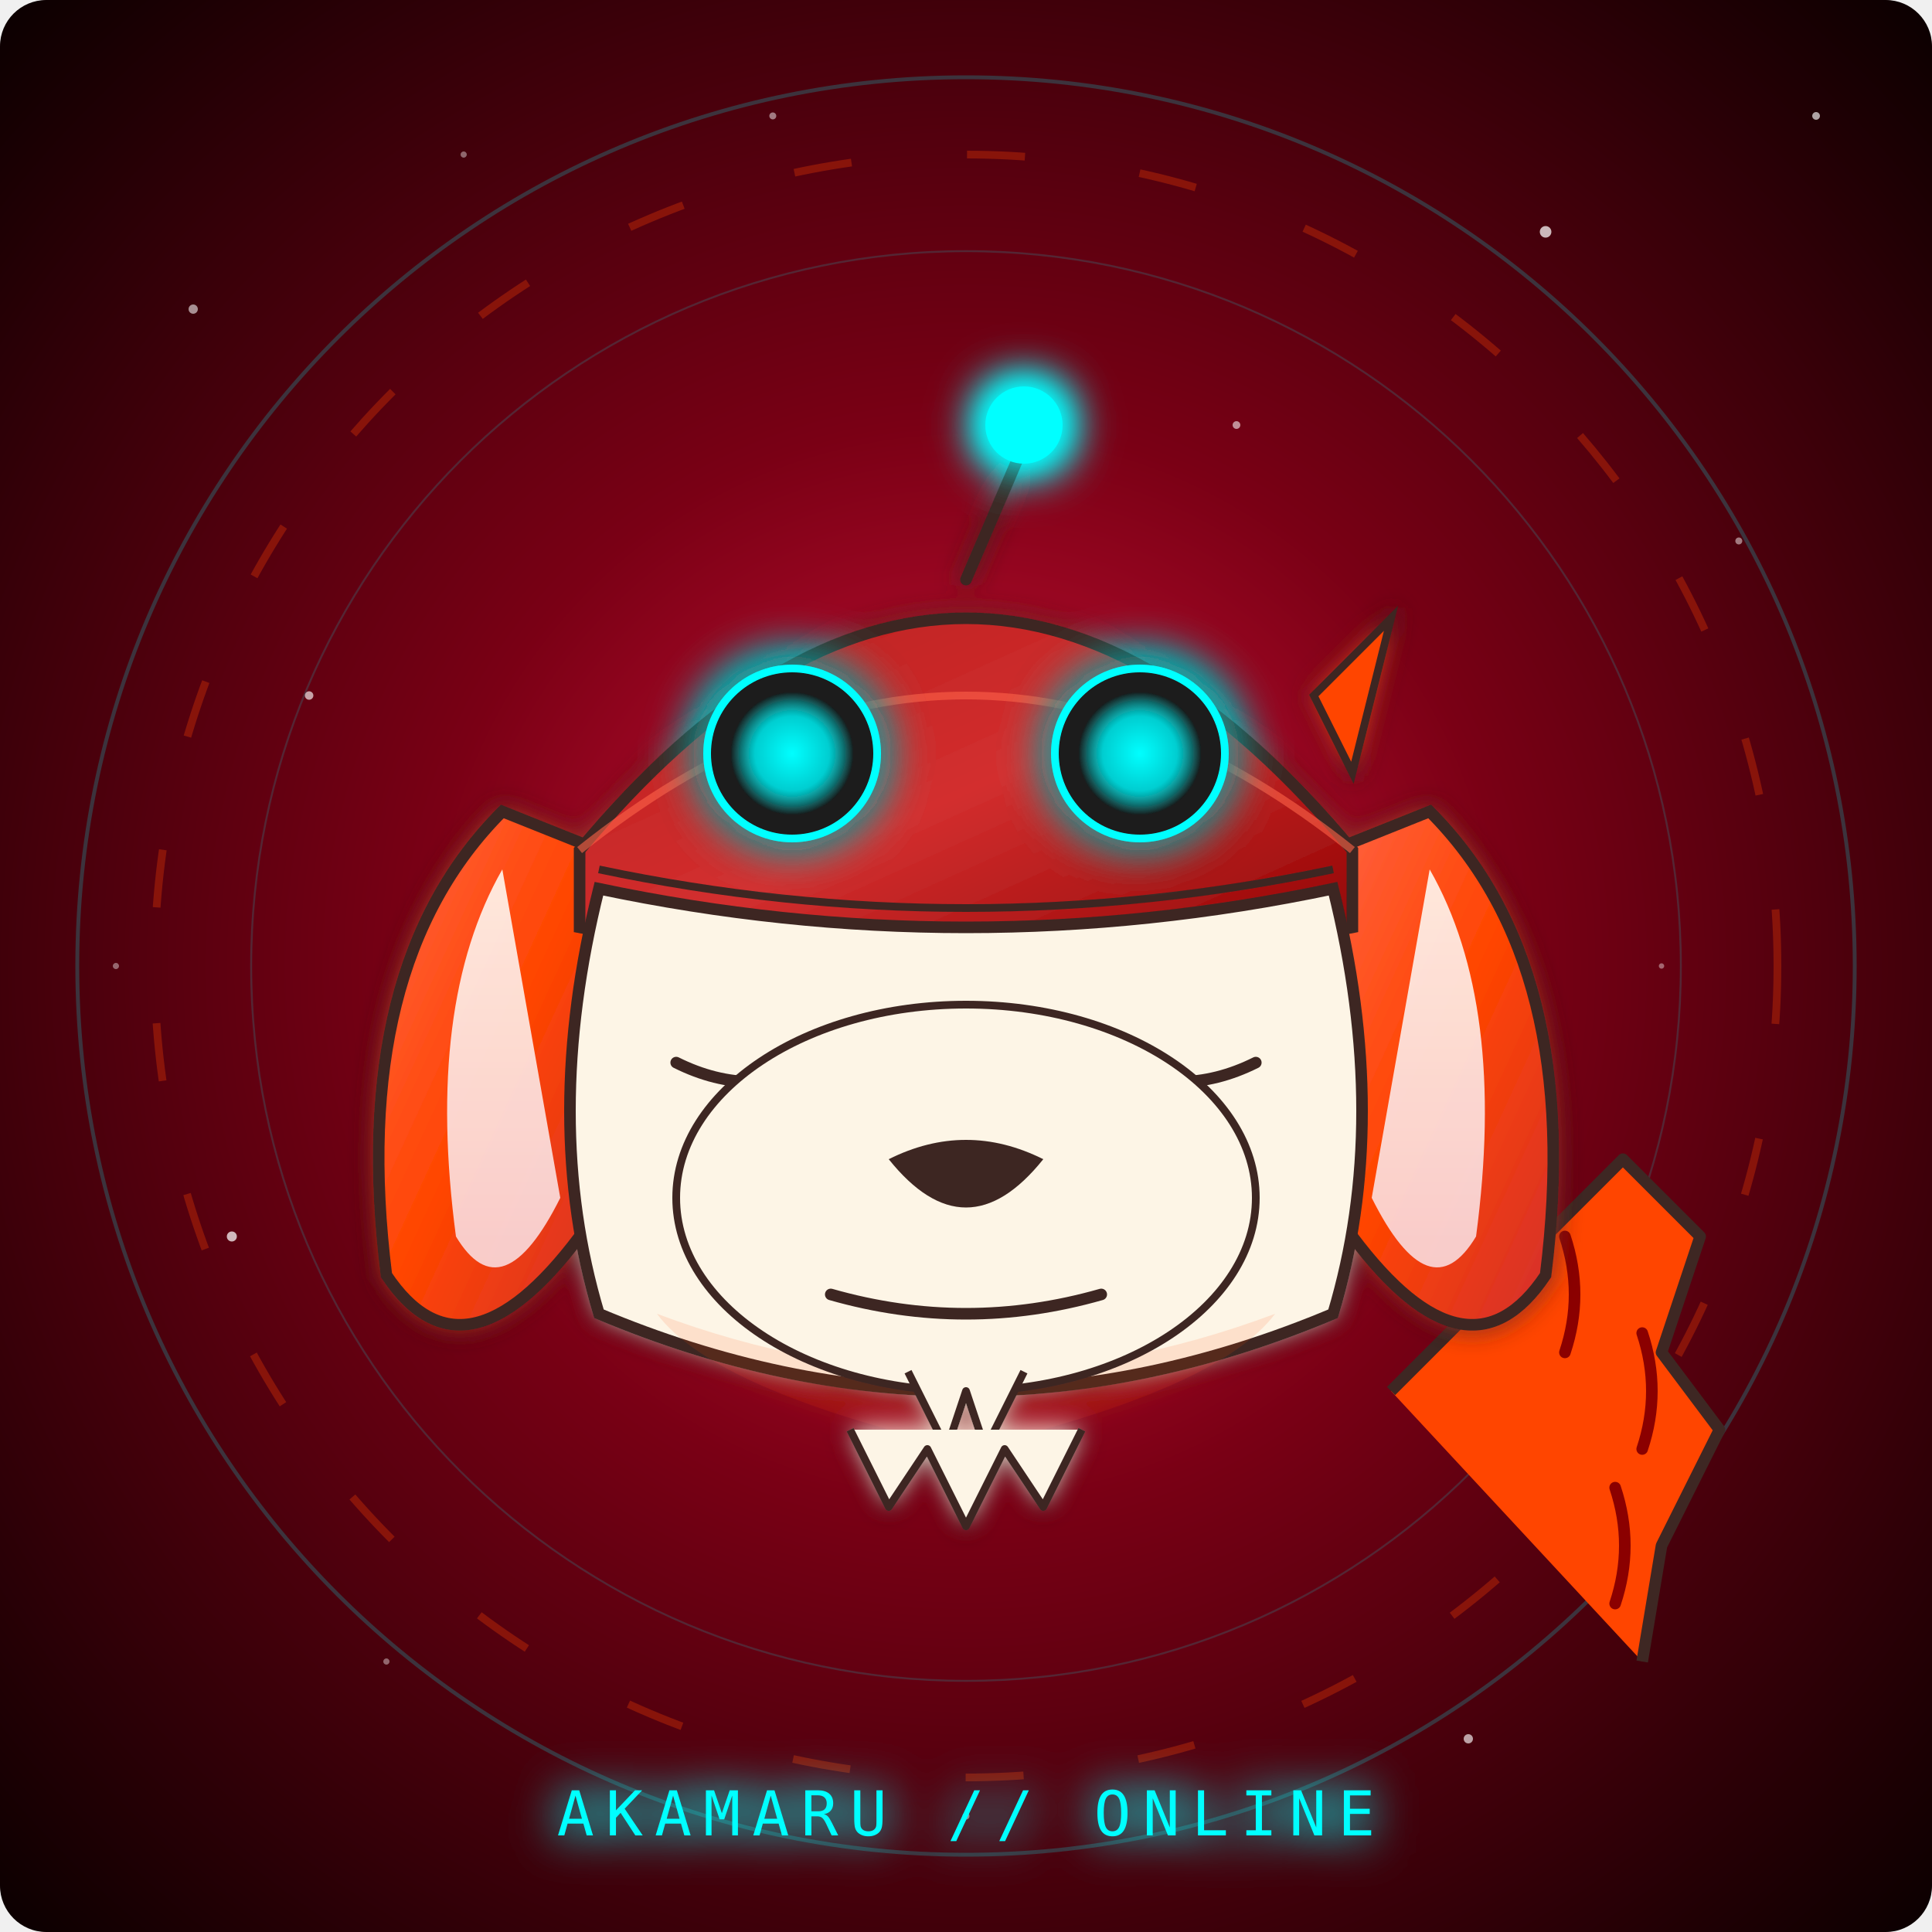
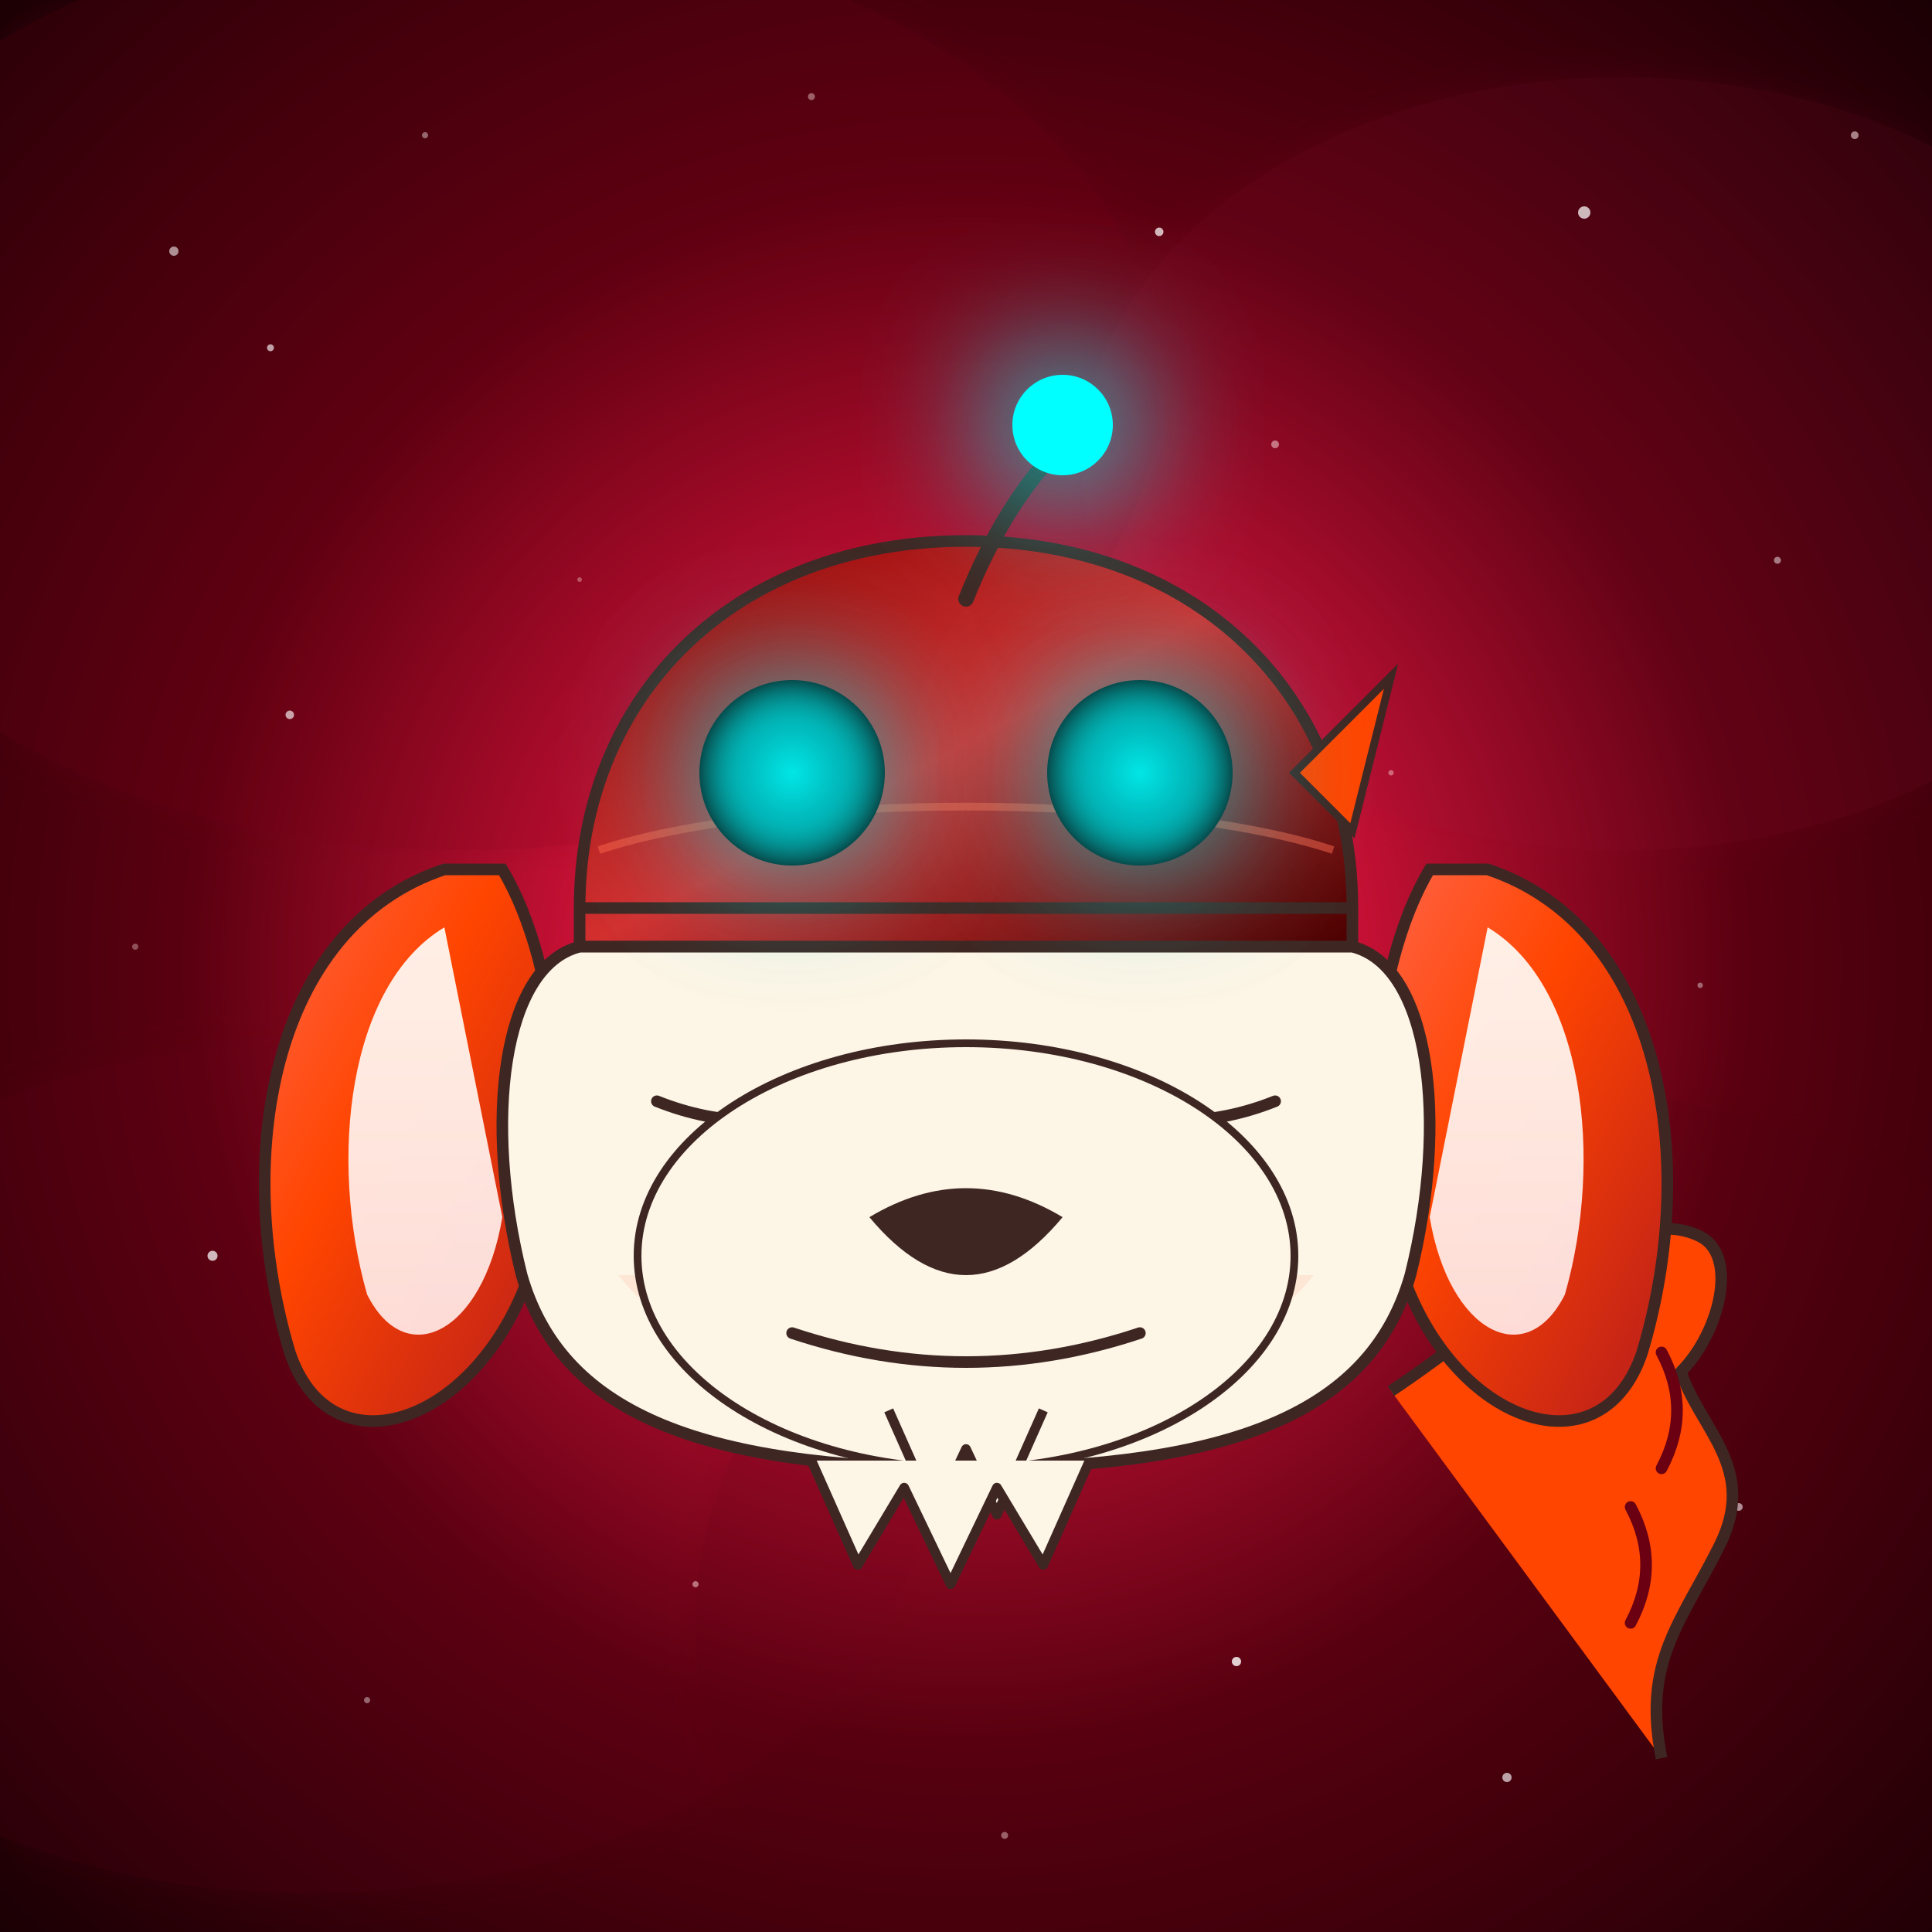
<svg xmlns="http://www.w3.org/2000/svg" viewBox="0 0 500 500" id="akamaru-avatar">
  <defs>
-     <radialGradient id="spaceGradient" cx="50%" cy="50%" r="70%">
-       <stop offset="0%" stop-color="#DC143C" />
-       <stop offset="40%" stop-color="#7a0015" />
-       <stop offset="100%" stop-color="#0a0000" />
+     <radialGradient id="spaceGradient" cx="50%" cy="50%" r="80%">
+       <stop offset="0%" stop-color="#C2185B" />
+       <stop offset="20%" stop-color="#DC143C" />
+       <stop offset="50%" stop-color="#5a0010" />
+       <stop offset="100%" stop-color="#050000" />
    </radialGradient>
    <linearGradient id="furOuter" x1="0%" y1="0%" x2="100%" y2="100%">
      <stop offset="0%" stop-color="#FF6347" />
-       <stop offset="50%" stop-color="#FF4500" />
-       <stop offset="100%" stop-color="#D32F2F" />
+       <stop offset="40%" stop-color="#FF4500" />
+       <stop offset="100%" stop-color="#B71C1C" />
    </linearGradient>
    <linearGradient id="earInner" x1="0%" y1="0%" x2="0%" y2="100%">
      <stop offset="0%" stop-color="#FFF8F0" />
-       <stop offset="100%" stop-color="#FADADD" />
+       <stop offset="100%" stop-color="#FFE4E1" />
    </linearGradient>
    <linearGradient id="helmetGradient" x1="0%" y1="0%" x2="100%" y2="100%">
-       <stop offset="0%" stop-color="#B71C1C" />
+       <stop offset="0%" stop-color="#8B0000" />
      <stop offset="50%" stop-color="#D32F2F" />
-       <stop offset="100%" stop-color="#8B0000" />
+       <stop offset="100%" stop-color="#4a0000" />
    </linearGradient>
    <radialGradient id="eyeGlow" cx="50%" cy="50%" r="50%">
      <stop offset="0%" stop-color="#00FFFF" />
-       <stop offset="60%" stop-color="#00CED1" />
+       <stop offset="50%" stop-color="#00CED1" />
      <stop offset="100%" stop-color="#00FFFF" stop-opacity="0" />
    </radialGradient>
-     <filter id="cyanGlow" x="-100%" y="-100%" width="300%" height="300%">
-       <feGaussianBlur stdDeviation="6" result="blur" />
+     <filter id="bloom" x="-150%" y="-150%" width="400%" height="400%">
+       <feGaussianBlur stdDeviation="18" result="blur1" />
+       <feGaussianBlur stdDeviation="6" result="blur2" />
      <feMerge>
-         <feMergeNode in="blur" />
-         <feMergeNode in="blur" />
+         <feMergeNode in="blur1" />
+         <feMergeNode in="blur2" />
        <feMergeNode in="SourceGraphic" />
      </feMerge>
    </filter>
    <filter id="softGlow" x="-50%" y="-50%" width="200%" height="200%">
-       <feGaussianBlur stdDeviation="3" result="blur" />
+       <feGaussianBlur stdDeviation="4" result="blur" />
      <feMerge>
        <feMergeNode in="blur" />
        <feMergeNode in="SourceGraphic" />
      </feMerge>
    </filter>
  </defs>
  <style>
-     .head-group { animation: breathe 4s ease-in-out infinite; transform-origin: 250px 260px; }
-     .ear-left { animation: twitchLeft 7s ease-in-out infinite; transform-origin: 140px 200px; }
-     .ear-right { animation: twitchRight 8s ease-in-out infinite; transform-origin: 360px 200px; }
-     .helmet-eyes { animation: pulseEyes 2.5s ease-in-out infinite; }
-     .antenna-ball { animation: antennaWobble 3s ease-in-out infinite; transform-origin: 250px 115px; }
-     .tail { animation: tailWag 4s ease-in-out infinite; transform-origin: 360px 360px; }
-     .star-field { animation: starTwinkle 3s ease-in-out infinite alternate; }
-     .hud-ring { animation: rotate 20s linear infinite; transform-origin: center; }
-     .hud-ring-fast { animation: rotate 6s linear infinite reverse; transform-origin: center; }
+     .head-group { animation: breathe 4s ease-in-out infinite; transform-origin: 250px 270px; }
+     .chest { animation: breatheChest 4s ease-in-out infinite; transform-origin: 250px 370px; }
+     .ear-left { animation: earTwitchLeft 8s ease-in-out infinite; transform-origin: 115px 225px; }
+     .ear-right { animation: earTwitchRight 7s ease-in-out infinite; transform-origin: 385px 225px; }
+     .antenna-stem { animation: antennaWobble 3s ease-in-out infinite; transform-origin: 250px 155px; }
+     .antenna-ball { animation: antennaGlow 2s ease-in-out infinite alternate; }
+     .eye-glow { animation: eyePulse 2.5s ease-in-out infinite alternate; }
+     .tail { animation: tailWag 5s ease-in-out infinite; transform-origin: 370px 360px; }
+     .stars-a { animation: twinkleA 2.5s ease-in-out infinite alternate; }
+     .stars-b { animation: twinkleB 3.5s ease-in-out infinite alternate; }
+     .stars-c { animation: twinkleC 4.5s ease-in-out infinite alternate; }
+     .nebula { animation: nebulaShift 20s ease-in-out infinite alternate; }

-     @keyframes breathe {
-       0%, 100% { transform: scale(1) translateY(0); }
-       50% { transform: scale(1.012) translateY(-2px); }
-     }
-     @keyframes twitchLeft {
-       0%, 92%, 100% { transform: rotate(0deg); }
-       95% { transform: rotate(-4deg); }
-     }
-     @keyframes twitchRight {
-       0%, 88%, 100% { transform: rotate(0deg); }
-       92% { transform: rotate(4deg); }
-     }
-     @keyframes pulseEyes {
-       0%, 100% { opacity: 0.85; }
-       50% { opacity: 1; }
-     }
-     @keyframes antennaWobble {
-       0%, 100% { transform: rotate(0deg); }
-       25% { transform: rotate(3deg); }
-       75% { transform: rotate(-3deg); }
-     }
-     @keyframes tailWag {
-       0%, 100% { transform: rotate(0deg); }
-       50% { transform: rotate(-6deg); }
-     }
-     @keyframes starTwinkle {
-       0% { opacity: 0.6; }
-       100% { opacity: 1; }
-     }
-     @keyframes rotate {
-       from { transform: rotate(0deg); }
-       to { transform: rotate(360deg); }
-     }
+     @keyframes breathe { 0%, 100% { transform: scaleY(1) translateY(0); } 50% { transform: scaleY(1.015) translateY(-2px); } }
+     @keyframes breatheChest { 0%, 100% { transform: scaleY(1); } 50% { transform: scaleY(1.03); } }
+     @keyframes earTwitchLeft { 0%, 90%, 100% { transform: rotate(0deg); } 95% { transform: rotate(-5deg); } }
+     @keyframes earTwitchRight { 0%, 85%, 100% { transform: rotate(0deg); } 90% { transform: rotate(5deg); } }
+     @keyframes antennaWobble { 0%, 100% { transform: rotate(0deg); } 33% { transform: rotate(4deg); } 66% { transform: rotate(-3deg); } }
+     @keyframes antennaGlow { 0% { opacity: 0.7; } 100% { opacity: 1; } }
+     @keyframes eyePulse { 0% { opacity: 0.6; filter: blur(0px); } 100% { opacity: 1; filter: blur(1px); } }
+     @keyframes tailWag { 0%, 100% { transform: rotate(0deg); } 50% { transform: rotate(-7deg); } }
+     @keyframes twinkleA { 0% { opacity: 0.3; } 100% { opacity: 1; } }
+     @keyframes twinkleB { 0% { opacity: 0.2; } 100% { opacity: 0.9; } }
+     @keyframes twinkleC { 0% { opacity: 0.4; } 100% { opacity: 1; } }
+     @keyframes nebulaShift { 0% { transform: translate(0,0); } 100% { transform: translate(-10px,-5px); } }
  </style>
-   <rect width="500" height="500" fill="url(#spaceGradient)" rx="12" />
-   <g class="star-field" fill="#FFF" opacity="0.8">
-     <circle cx="50" cy="80" r="1.2" opacity="0.7" />
-     <circle cx="120" cy="40" r="0.8" opacity="0.5" />
-     <circle cx="400" cy="60" r="1.5" opacity="0.9" />
-     <circle cx="450" cy="140" r="0.9" opacity="0.6" />
-     <circle cx="80" cy="180" r="1.1" opacity="0.8" />
-     <circle cx="430" cy="250" r="0.7" opacity="0.5" />
-     <circle cx="60" cy="320" r="1.3" opacity="0.9" />
-     <circle cx="440" cy="380" r="1.0" opacity="0.7" />
-     <circle cx="100" cy="430" r="0.8" opacity="0.5" />
-     <circle cx="380" cy="450" r="1.2" opacity="0.8" />
-     <circle cx="200" cy="30" r="0.9" opacity="0.6" />
-     <circle cx="320" cy="110" r="1.0" opacity="0.7" />
-     <circle cx="30" cy="250" r="0.8" opacity="0.5" />
-     <circle cx="470" cy="30" r="1.0" opacity="0.8" />
-     <circle cx="250" cy="470" r="0.9" opacity="0.6" />
+   <rect width="500" height="500" fill="url(#spaceGradient)" />
+   <g class="nebula" opacity="0.6">
+     <ellipse cx="120" cy="100" rx="180" ry="120" fill="#7a0015" opacity="0.3" filter="url(#softGlow)" />
+     <ellipse cx="380" cy="420" rx="200" ry="140" fill="#4a0010" opacity="0.25" filter="url(#softGlow)" />
+     <ellipse cx="420" cy="120" rx="140" ry="100" fill="#9e1034" opacity="0.2" filter="url(#softGlow)" />
+     <ellipse cx="80" cy="380" rx="160" ry="110" fill="#6a0012" opacity="0.25" filter="url(#softGlow)" />
  </g>
-   <circle cx="250" cy="250" r="230" fill="none" stroke="#00FFFF" stroke-width="1" stroke-opacity="0.2" class="hud-ring" />
-   <circle cx="250" cy="250" r="210" fill="none" stroke="#FF4500" stroke-width="2" stroke-opacity="0.3" stroke-dasharray="15 30" class="hud-ring-fast" />
-   <circle cx="250" cy="250" r="185" fill="none" stroke="#00FFFF" stroke-width="0.5" stroke-opacity="0.15" />
+   <g class="stars-a" fill="#FFF" opacity="0.8">
+     <circle cx="45" cy="65" r="1.2" opacity="0.7" />
+     <circle cx="110" cy="35" r="0.8" opacity="0.5" />
+     <circle cx="410" cy="55" r="1.6" opacity="0.9" />
+     <circle cx="460" cy="145" r="0.9" opacity="0.6" />
+     <circle cx="75" cy="185" r="1.1" opacity="0.8" />
+     <circle cx="440" cy="255" r="0.7" opacity="0.5" />
+     <circle cx="55" cy="325" r="1.3" opacity="0.9" />
+     <circle cx="450" cy="390" r="1.0" opacity="0.7" />
+     <circle cx="95" cy="440" r="0.8" opacity="0.5" />
+     <circle cx="390" cy="460" r="1.2" opacity="0.8" />
+   </g>
+   <g class="stars-b" fill="#FFE4E1" opacity="0.7">
+     <circle cx="210" cy="25" r="0.9" opacity="0.6" />
+     <circle cx="330" cy="115" r="1.0" opacity="0.7" />
+     <circle cx="35" cy="245" r="0.8" opacity="0.5" />
+     <circle cx="480" cy="35" r="1.0" opacity="0.8" />
+     <circle cx="260" cy="475" r="0.9" opacity="0.6" />
+     <circle cx="150" cy="150" r="0.6" opacity="0.5" />
+     <circle cx="360" cy="200" r="0.7" opacity="0.6" />
+     <circle cx="180" cy="410" r="0.8" opacity="0.7" />
+   </g>
+   <g class="stars-c" fill="#FFF" opacity="0.9">
+     <circle cx="300" cy="60" r="1.1" opacity="0.8" />
+     <circle cx="70" cy="90" r="0.9" opacity="0.7" />
+     <circle cx="430" cy="300" r="1.0" opacity="0.8" />
+     <circle cx="120" cy="350" r="0.7" opacity="0.5" />
+     <circle cx="320" cy="430" r="1.2" opacity="0.9" />
+     <circle cx="250" cy="250" r="0.5" opacity="0.4" />
+   </g>
  <g class="tail">
-     <path d="M 360 360 L 420 300 L 440 320 L 430 350 L 445 370 L 430 400 L 425 430" fill="#FF4500" stroke="#3E2723" stroke-width="3" stroke-linejoin="round" />
-     <path d="M 405 320 Q 410 335 405 350 M 425 345 Q 430 360 425 375 M 418 385 Q 423 400 418 415" fill="none" stroke="#8B0000" stroke-width="3" stroke-linecap="round" />
+     <path d="M 360 360 C 390 340, 420 310, 440 320 C 450 325, 445 345, 435 355 C 440 370, 455 380, 445 400 C 435 420, 425 430, 430 455" fill="#FF4500" stroke="#3E2723" stroke-width="3" stroke-linejoin="round" />
+     <path d="M 410 328 Q 418 340 410 355 M 430 350 Q 438 365 430 380 M 422 390 Q 430 405 422 420" fill="none" stroke="#6a0012" stroke-width="3" stroke-linecap="round" />
  </g>
-   <g class="head-group" filter="url(#softGlow)">
-     <path class="ear-left" d="M 130 210 Q 90 250 100 330 Q 120 360 150 320 Q 165 270 155 220 Z" fill="url(#furOuter)" stroke="#3E2723" stroke-width="3" />
-     <path d="M 130 225 Q 110 260 118 320 Q 130 340 145 310" fill="url(#earInner)" opacity="0.9" />
-     <path class="ear-right" d="M 370 210 Q 410 250 400 330 Q 380 360 350 320 Q 335 270 345 220 Z" fill="url(#furOuter)" stroke="#3E2723" stroke-width="3" />
-     <path d="M 370 225 Q 390 260 382 320 Q 370 340 355 310" fill="url(#earInner)" opacity="0.9" />
-     <path d="M 150 220 Q 250 100 350 220 L 350 240 Q 250 260 150 240 Z" fill="url(#helmetGradient)" stroke="#3E2723" stroke-width="3" />
-     <path d="M 150 220 Q 250 140 350 220" fill="none" stroke="#FF6347" stroke-width="2" opacity="0.6" />
-     <path d="M 155 225 Q 250 245 345 225" fill="none" stroke="#3E2723" stroke-width="2" />
-     <path d="M 340 180 L 360 160 L 350 200 Z" fill="#FF4500" stroke="#3E2723" stroke-width="2" />
-     <g class="antenna">
-       <line x1="250" y1="150" x2="265" y2="115" stroke="#3E2723" stroke-width="3" stroke-linecap="round" />
-       <circle class="antenna-ball" cx="265" cy="110" r="10" fill="#00FFFF" filter="url(#cyanGlow)" />
+   <g class="head-group">
+     <path class="ear-left" d="M 115 225 C 70 240, 60 300, 75 350 C 85 380, 120 370, 135 335 C 150 300, 145 250, 130 225 Z" fill="url(#furOuter)" stroke="#3E2723" stroke-width="3" />
+     <path d="M 115 240 C 90 255, 85 300, 95 335 C 105 355, 125 345, 130 315" fill="url(#earInner)" opacity="0.95" />
+     <path class="ear-right" d="M 385 225 C 430 240, 440 300, 425 350 C 415 380, 380 370, 365 335 C 350 300, 355 250, 370 225 Z" fill="url(#furOuter)" stroke="#3E2723" stroke-width="3" />
+     <path d="M 385 240 C 410 255, 415 300, 405 335 C 395 355, 375 345, 370 315" fill="url(#earInner)" opacity="0.95" />
+     <path d="M 150 235 C 150 180, 190 140, 250 140 C 310 140, 350 180, 350 235 L 350 245 L 150 245 Z" fill="url(#helmetGradient)" stroke="#3E2723" stroke-width="3" />
+     <path d="M 150 235 L 350 235" fill="none" stroke="#3E2723" stroke-width="3" />
+     <path d="M 155 220 C 200 205, 300 205, 345 220" fill="none" stroke="#FF6347" stroke-width="2" opacity="0.5" />
+     <path d="M 335 200 L 360 175 L 350 215 Z" fill="#FF4500" stroke="#3E2723" stroke-width="2" />
+     <g class="antenna-stem">
+       <path d="M 250 155 Q 260 130, 275 115" fill="none" stroke="#3E2723" stroke-width="4" stroke-linecap="round" />
+       <circle class="antenna-ball" cx="275" cy="110" r="13" fill="#00FFFF" filter="url(#bloom)" />
    </g>
-     <path d="M 155 230 Q 250 250 345 230 Q 360 290 345 340 Q 250 380 155 340 Q 140 290 155 230 Z" fill="#FDF5E6" stroke="#3E2723" stroke-width="3" />
-     <path d="M 170 340 Q 250 370 330 340 Q 315 360 250 375 Q 185 360 170 340" fill="#FF4500" opacity="0.12" />
+     <path d="M 150 245 C 130 250, 125 290, 135 330 C 145 365, 180 380, 250 380 C 320 380, 355 365, 365 330 C 375 290, 370 250, 350 245 Z" fill="#FDF5E6" stroke="#3E2723" stroke-width="3" />
+     <path d="M 160 330 C 180 355, 220 365, 250 365 C 280 365, 320 355, 340 330" fill="#FF4500" opacity="0.08" />
    <g stroke="#3E2723" stroke-width="3" fill="none" stroke-linecap="round">
-       <path d="M 175 275 Q 195 285 215 275" />
-       <path d="M 285 275 Q 305 285 325 275" />
+       <path d="M 170 285 Q 195 295 220 285" />
+       <path d="M 280 285 Q 305 295 330 285" />
    </g>
-     <ellipse cx="250" cy="310" rx="75" ry="50" fill="#FDF5E6" stroke="#3E2723" stroke-width="2" />
-     <path d="M 230 300 Q 250 290 270 300 Q 250 325 230 300" fill="#3E2723" />
-     <path d="M 215 335 Q 250 345 285 335" fill="none" stroke="#3E2723" stroke-width="3" stroke-linecap="round" />
-     <path d="M 235 355 L 245 375 L 250 360 L 255 375 L 265 355" fill="#FDF5E6" stroke="#3E2723" stroke-width="2" stroke-linejoin="round" />
-     <path d="M 220 370 L 230 390 L 240 375 L 250 395 L 260 375 L 270 390 L 280 370" fill="#FDF5E6" stroke="#3E2723" stroke-width="2" stroke-linejoin="round" />
-     <g class="helmet-eyes" filter="url(#cyanGlow)">
-       <circle cx="205" cy="195" r="22" fill="#1a1a1a" stroke="#00FFFF" stroke-width="2" />
-       <circle cx="205" cy="195" r="16" fill="url(#eyeGlow)" />
-       <circle cx="295" cy="195" r="22" fill="#1a1a1a" stroke="#00FFFF" stroke-width="2" />
-       <circle cx="295" cy="195" r="16" fill="url(#eyeGlow)" />
+     <ellipse cx="250" cy="325" rx="85" ry="55" fill="#FDF5E6" stroke="#3E2723" stroke-width="2" />
+     <path d="M 225 315 Q 250 300 275 315 Q 250 345 225 315" fill="#3E2723" />
+     <path d="M 205 345 Q 250 360 295 345" fill="none" stroke="#3E2723" stroke-width="3" stroke-linecap="round" />
+     <path d="M 230 365 L 242 392 L 250 375 L 258 392 L 270 365" fill="#FDF5E6" stroke="#3E2723" stroke-width="2.5" stroke-linejoin="round" />
+     <g class="chest">
+       <path d="M 210 378 L 222 405 L 234 385 L 246 410 L 258 385 L 270 405 L 282 378" fill="#FDF5E6" stroke="#3E2723" stroke-width="2.5" stroke-linejoin="round" />
+     </g>
+     <g class="eye-glow">
+       <circle cx="205" cy="200" r="24" fill="#0a0000" />
+       <circle cx="205" cy="200" r="24" fill="url(#eyeGlow)" opacity="0.9" filter="url(#bloom)" />
+       <circle cx="295" cy="200" r="24" fill="#0a0000" />
+       <circle cx="295" cy="200" r="24" fill="url(#eyeGlow)" opacity="0.9" filter="url(#bloom)" />
    </g>
  </g>
-   <text x="250" y="475" text-anchor="middle" fill="#00FFFF" font-family="monospace" font-size="16" letter-spacing="3" filter="url(#cyanGlow)">AKAMARU // ONLINE</text>
</svg>
